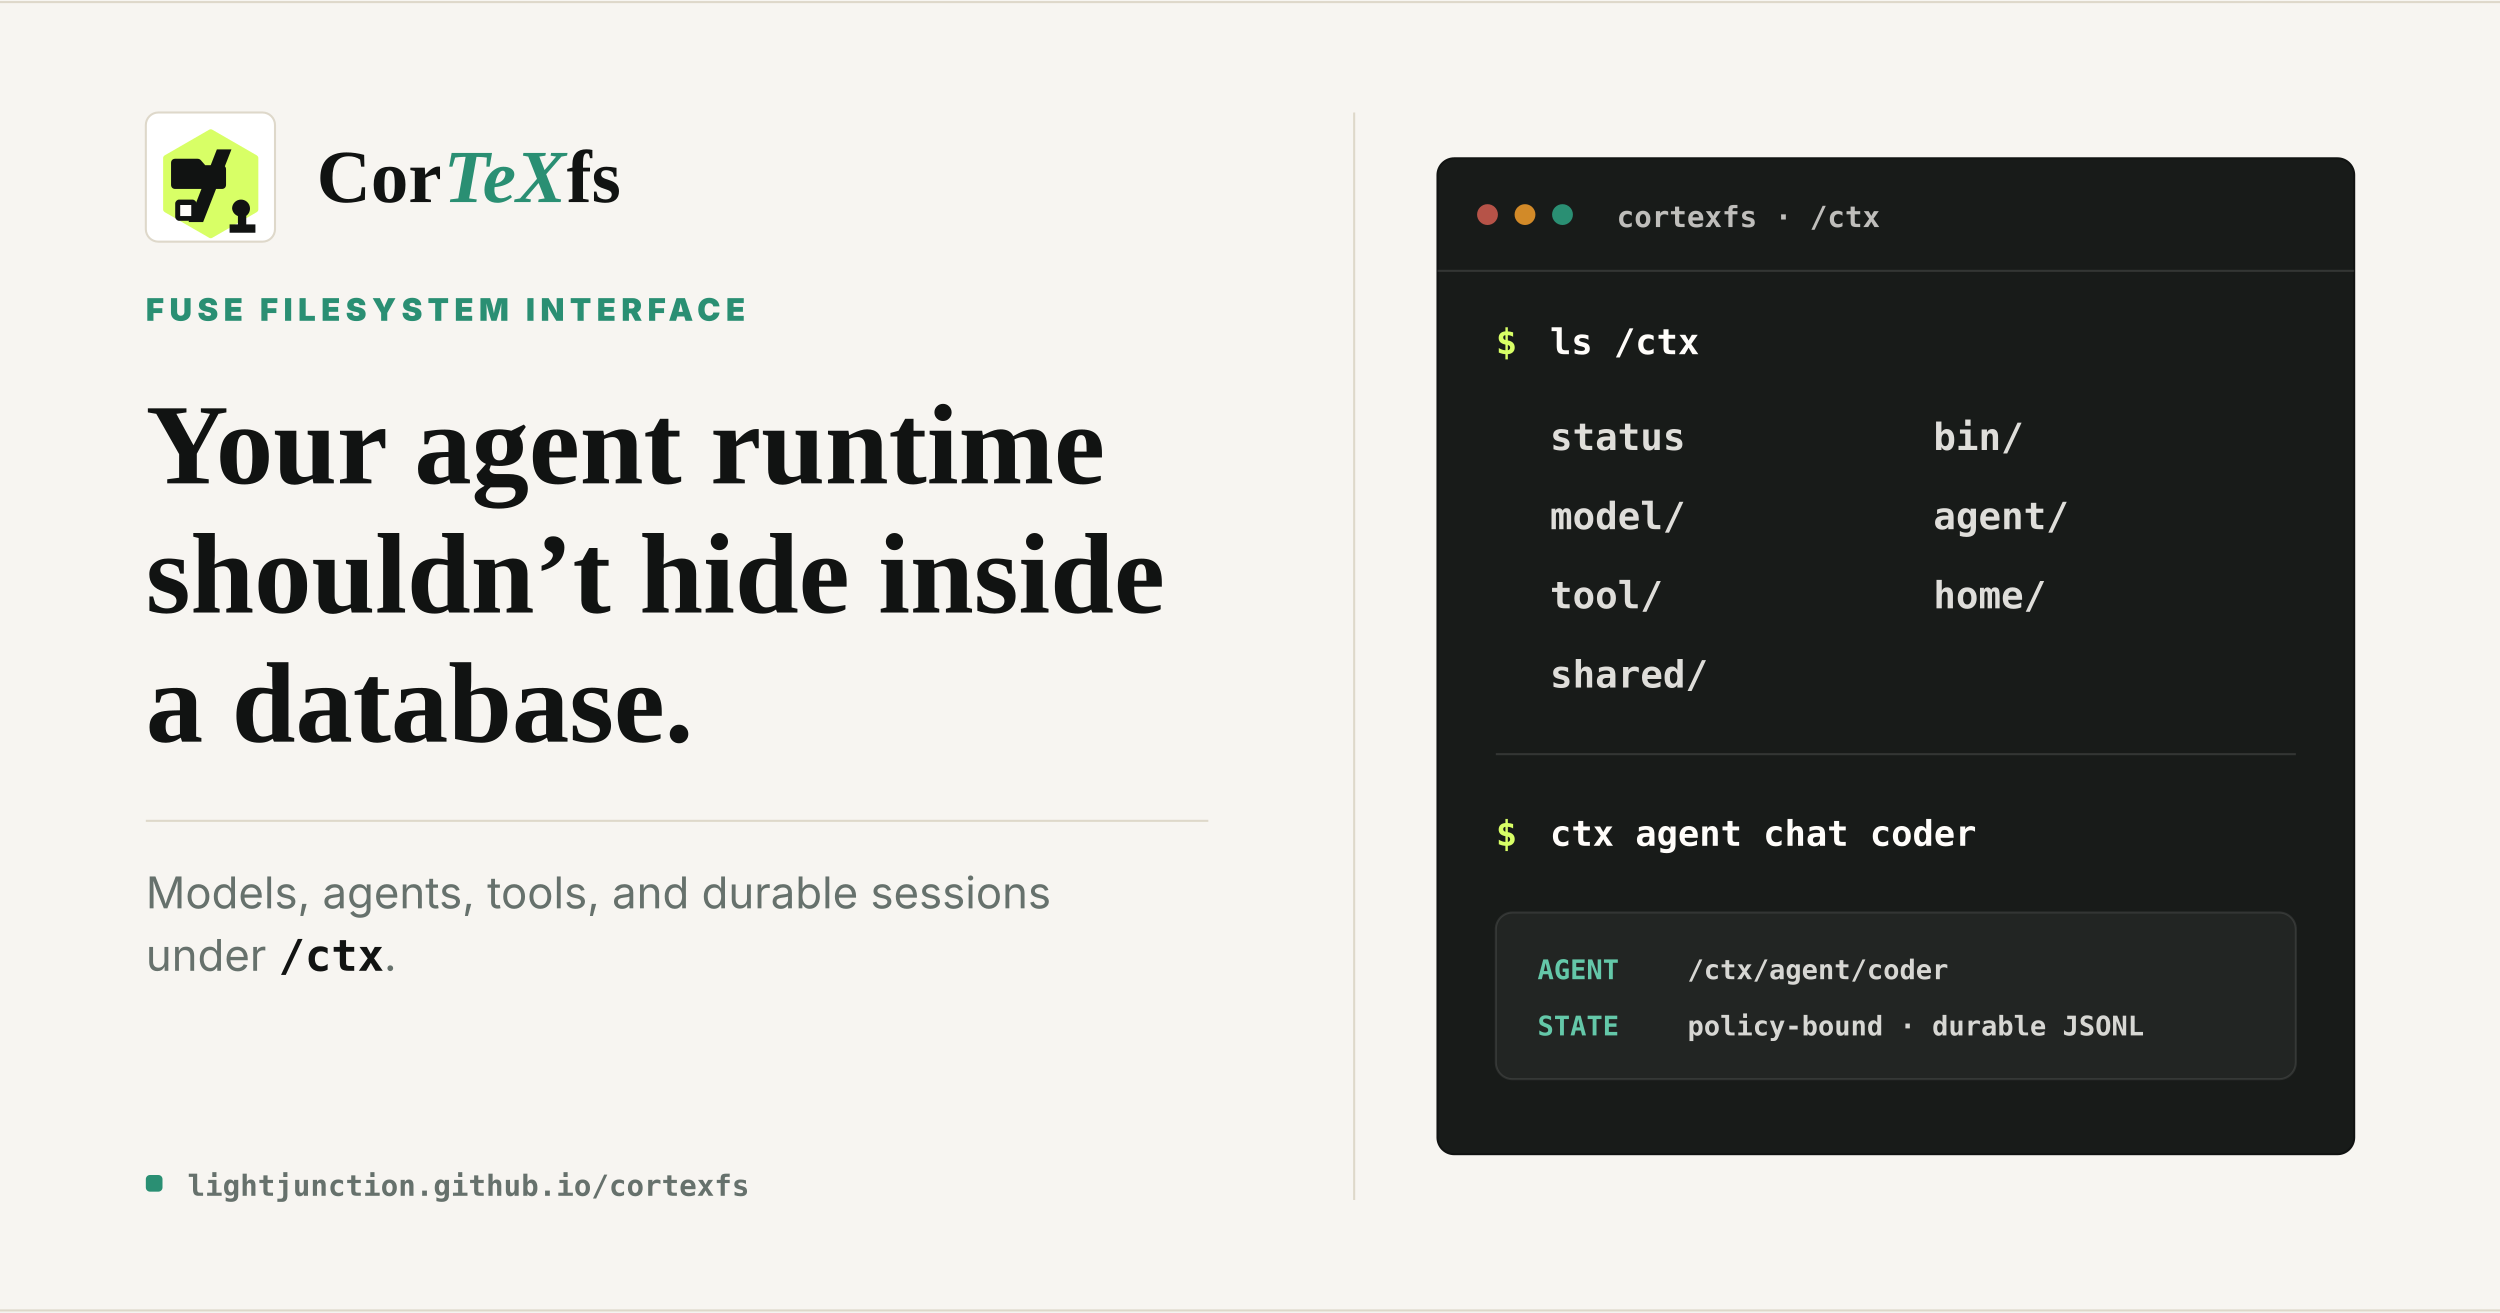
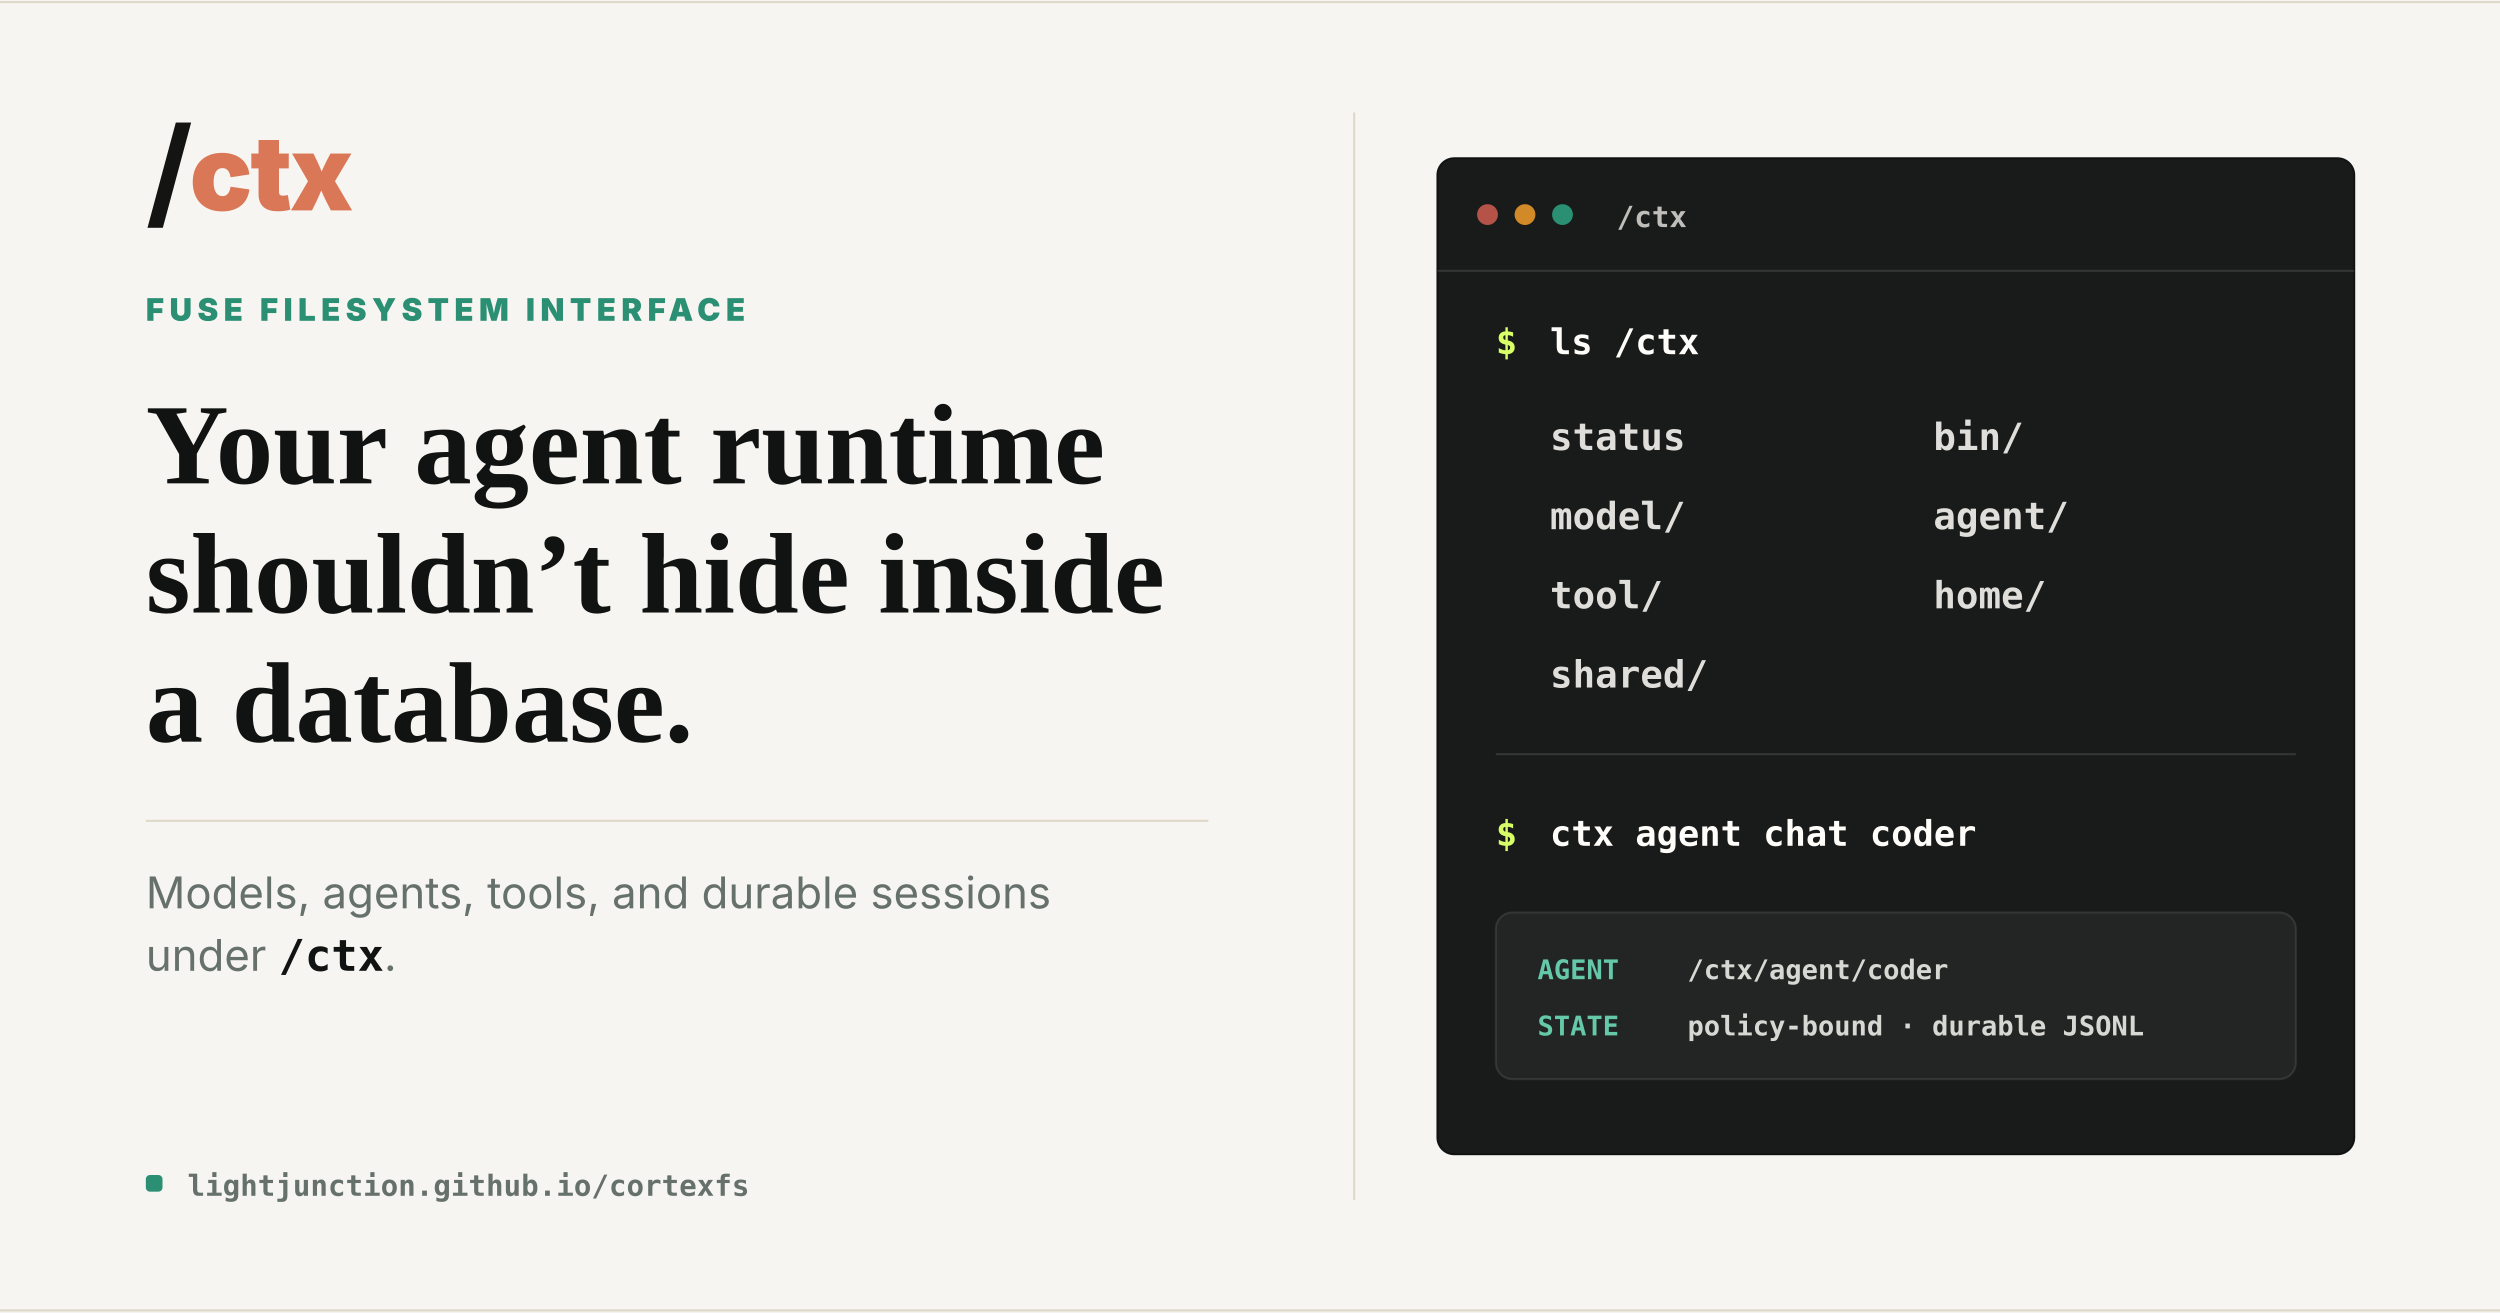
<svg xmlns="http://www.w3.org/2000/svg" viewBox="0 0 1200 630" role="img" aria-labelledby="title desc">
  <rect width="1200" height="630" fill="#f7f5f1" />
  <path d="M0 1h1200M0 629h1200" stroke="#ded8ca" />
  <path d="M650 54v522" stroke="#ded8ca" />
  <g transform="translate(70 54)">
-     <rect width="62" height="62" rx="6" fill="#ffffff" stroke="#ded8ca" />
-     <path fill="#d8ff66" d="M30.5 8.2c.4-.2.9-.2 1.3 0l21.5 12.4c.4.3.7.7.7 1.2v24.8c0 .5-.3.9-.7 1.2L31.8 60.2c-.4.2-.9.2-1.3 0L9 47.8c-.4-.3-.7-.7-.7-1.2V21.8c0-.5.3-.9.7-1.2L30.5 8.2Z" />
-     <path fill="#111312" d="M34.1 17.7h7L27.5 52.6h-7l13.6-34.9Z" />
-     <path fill="#111312" fill-rule="evenodd" d="M14.1 22.2h10.7c.7 0 1.3.3 1.7.8l2 2.3h8c1.2 0 2 .8 2 2v7.4c0 1.2-.8 2-2 2H14.1c-1.2 0-2-.8-2-2V24.2c0-1.2.8-2 2-2Zm0 21.5c0-1 .9-1.9 1.9-1.9h6.3c1.1 0 2 .9 2 1.9V50c0 1.1-.9 2-2 2H16c-1 0-1.9-.9-1.9-2v-6.3Zm27.3 2.3a4.3 4.3 0 1 1 6.8 3.6v4.1h4.4v4H40.2v-4h4v-4a4.3 4.3 0 0 1-2.8-3.7Z" clip-rule="evenodd" />
-     <path fill="#fffdfa" d="M16.5 44.4h5.3v5.3h-5.3z" />
-     <text x="82" y="43" fill="#111312" font-family="Georgia, 'Times New Roman', serif" font-size="36" font-weight="700">Cor</text>
-     <text x="143" y="43" fill="#2a8f73" font-family="Georgia, 'Times New Roman', serif" font-size="36" font-style="italic" font-weight="700">TeX</text>
-     <text x="202" y="43" fill="#111312" font-family="Georgia, 'Times New Roman', serif" font-size="36" font-weight="700">fs</text>
+     <text x="0" y="49" fill="#141413" font-family="Avenir Next, Inter, ui-sans-serif, sans-serif" font-size="58" font-weight="700" letter-spacing="-5">/</text>
+     <text x="21" y="47" fill="#D97757" font-family="Avenir Next, Inter, ui-sans-serif, sans-serif" font-size="50" font-weight="900" letter-spacing="-1">ctx</text>
  </g>
  <g transform="translate(70 154)">
    <text x="0" y="0" fill="#2a8f73" font-family="Inter, ui-sans-serif, sans-serif" font-size="15" font-weight="900" letter-spacing="2.6">FUSE FILESYSTEM INTERFACE</text>
    <text x="0" y="78" fill="#111312" font-family="Georgia, 'Times New Roman', serif" font-size="55" font-weight="600">Your agent runtime</text>
    <text x="0" y="140" fill="#111312" font-family="Georgia, 'Times New Roman', serif" font-size="55" font-weight="600">shouldn’t hide inside</text>
    <text x="0" y="202" fill="#111312" font-family="Georgia, 'Times New Roman', serif" font-size="55" font-weight="600">a database.</text>
    <path d="M0 240h510" stroke="#ded8ca" />
    <text x="0" y="282" fill="#66716c" font-family="Inter, ui-sans-serif, sans-serif" font-size="21">Models, agents, tools, and durable sessions</text>
    <text x="0" y="312" fill="#66716c" font-family="Inter, ui-sans-serif, sans-serif" font-size="21">under <tspan fill="#111312" font-family="ui-monospace, monospace" font-weight="800">/ctx</tspan>.</text>
  </g>
  <g transform="translate(70 564)">
    <rect width="8" height="8" rx="2" fill="#2a8f73" />
    <text x="20" y="10" fill="#66716c" font-family="ui-monospace, monospace" font-size="14" font-weight="800">lightjunction.github.io/cortexfs</text>
  </g>
  <g transform="translate(690 76)">
    <rect width="440" height="478" rx="8" fill="#181b19" stroke="#111312" />
    <path d="M0 54h440" stroke="#fffdfa" stroke-opacity="0.12" />
    <circle cx="24" cy="27" r="5" fill="#b65348" />
    <circle cx="42" cy="27" r="5" fill="#d28a28" />
    <circle cx="60" cy="27" r="5" fill="#2a8f73" />
-     <text x="86" y="33" fill="#fffdfa" fill-opacity="0.72" font-family="ui-monospace, monospace" font-size="14" font-weight="800">cortexfs · /ctx</text>
+     <text x="86" y="33" fill="#fffdfa" fill-opacity="0.72" font-family="ui-monospace, monospace" font-size="14" font-weight="800">/ctx</text>
    <text x="28" y="94" fill="#d8ff66" font-family="ui-monospace, monospace" font-size="17" font-weight="900">$</text>
    <text x="54" y="94" fill="#fffdfa" font-family="ui-monospace, monospace" font-size="17" font-weight="900">ls /ctx</text>
    <g fill="#fffdfa" fill-opacity="0.86" font-family="ui-monospace, monospace" font-size="18" font-weight="800">
      <text x="54" y="140">status</text>
      <text x="238" y="140">bin/</text>
      <text x="54" y="178">model/</text>
      <text x="238" y="178">agent/</text>
      <text x="54" y="216">tool/</text>
      <text x="238" y="216">home/</text>
      <text x="54" y="254">shared/</text>
    </g>
    <path d="M28 286h384" stroke="#fffdfa" stroke-opacity="0.12" />
    <text x="28" y="330" fill="#d8ff66" font-family="ui-monospace, monospace" font-size="17" font-weight="900">$</text>
    <text x="54" y="330" fill="#fffdfa" font-family="ui-monospace, monospace" font-size="17" font-weight="900">ctx agent chat coder</text>
    <rect x="28" y="362" width="384" height="80" rx="8" fill="#fffdfa" fill-opacity="0.045" stroke="#fffdfa" stroke-opacity="0.1" />
    <text x="48" y="394" fill="#64c8a9" font-family="ui-monospace, monospace" font-size="13" font-weight="900">AGENT</text>
    <text x="120" y="394" fill="#fffdfa" fill-opacity="0.82" font-family="ui-monospace, monospace" font-size="13" font-weight="800">/ctx/agent/coder</text>
    <text x="48" y="421" fill="#64c8a9" font-family="ui-monospace, monospace" font-size="13" font-weight="900">STATE</text>
    <text x="120" y="421" fill="#fffdfa" fill-opacity="0.82" font-family="ui-monospace, monospace" font-size="13" font-weight="800">policy-bound · durable JSONL</text>
  </g>
</svg>
